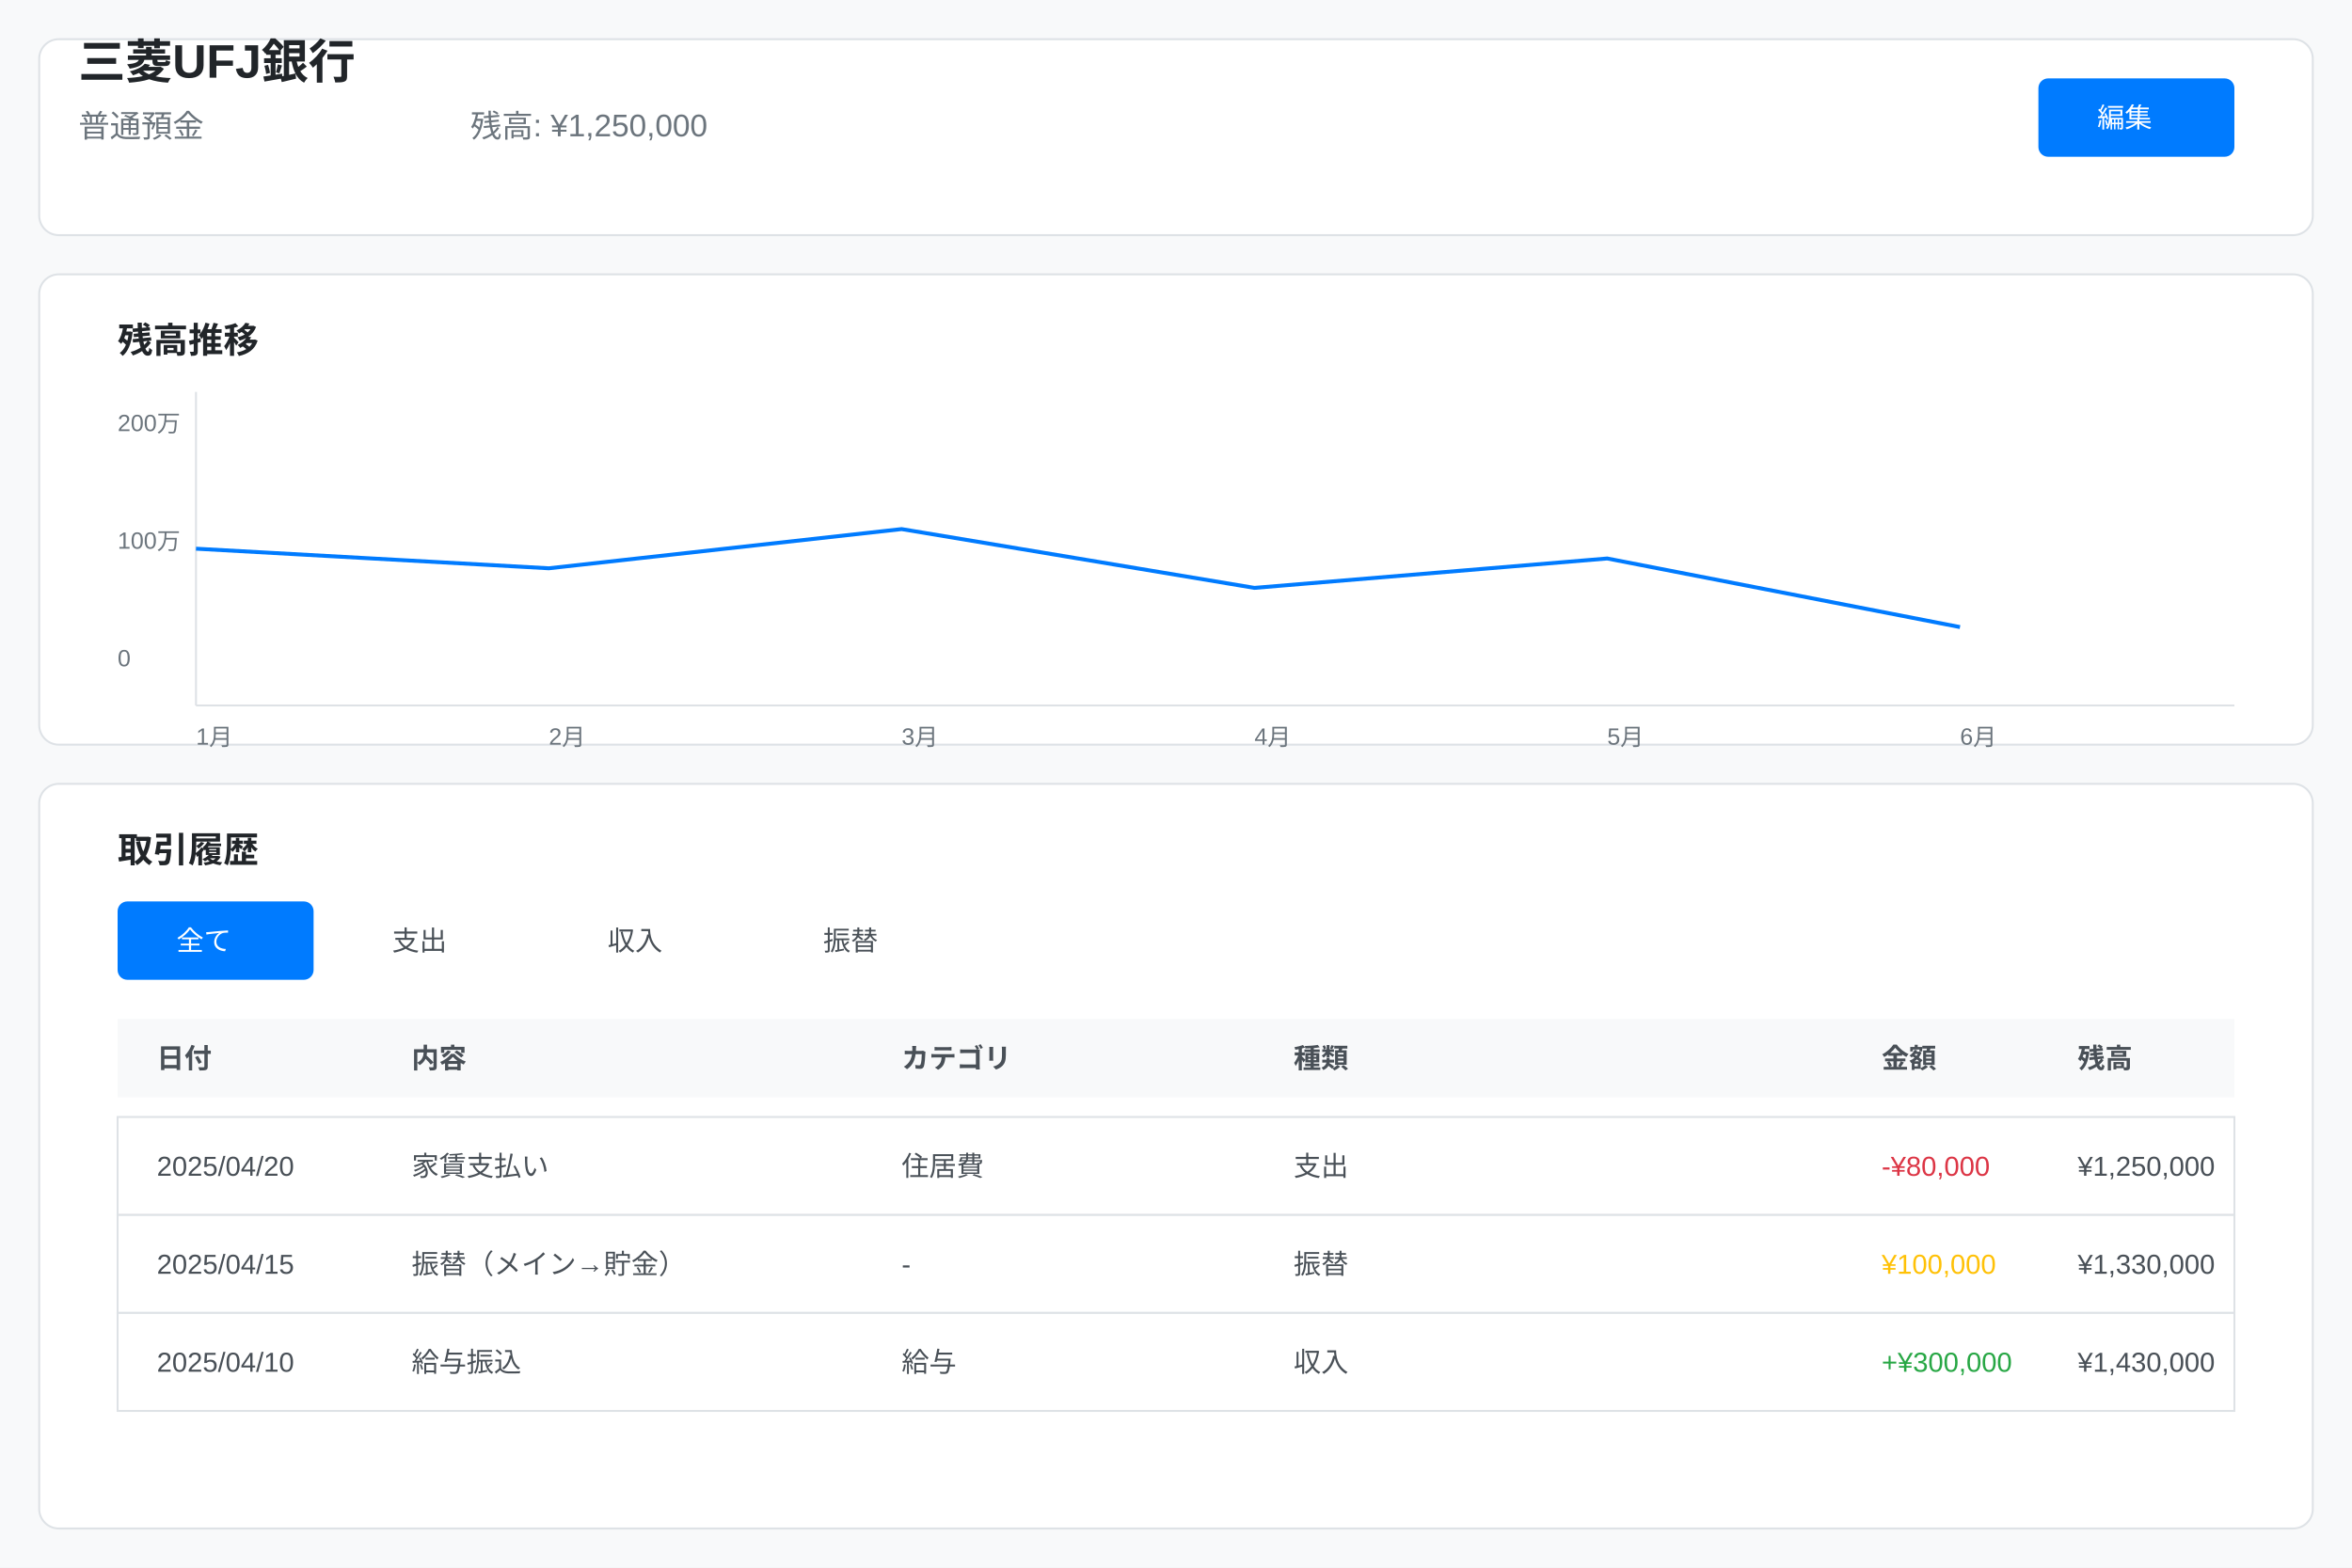
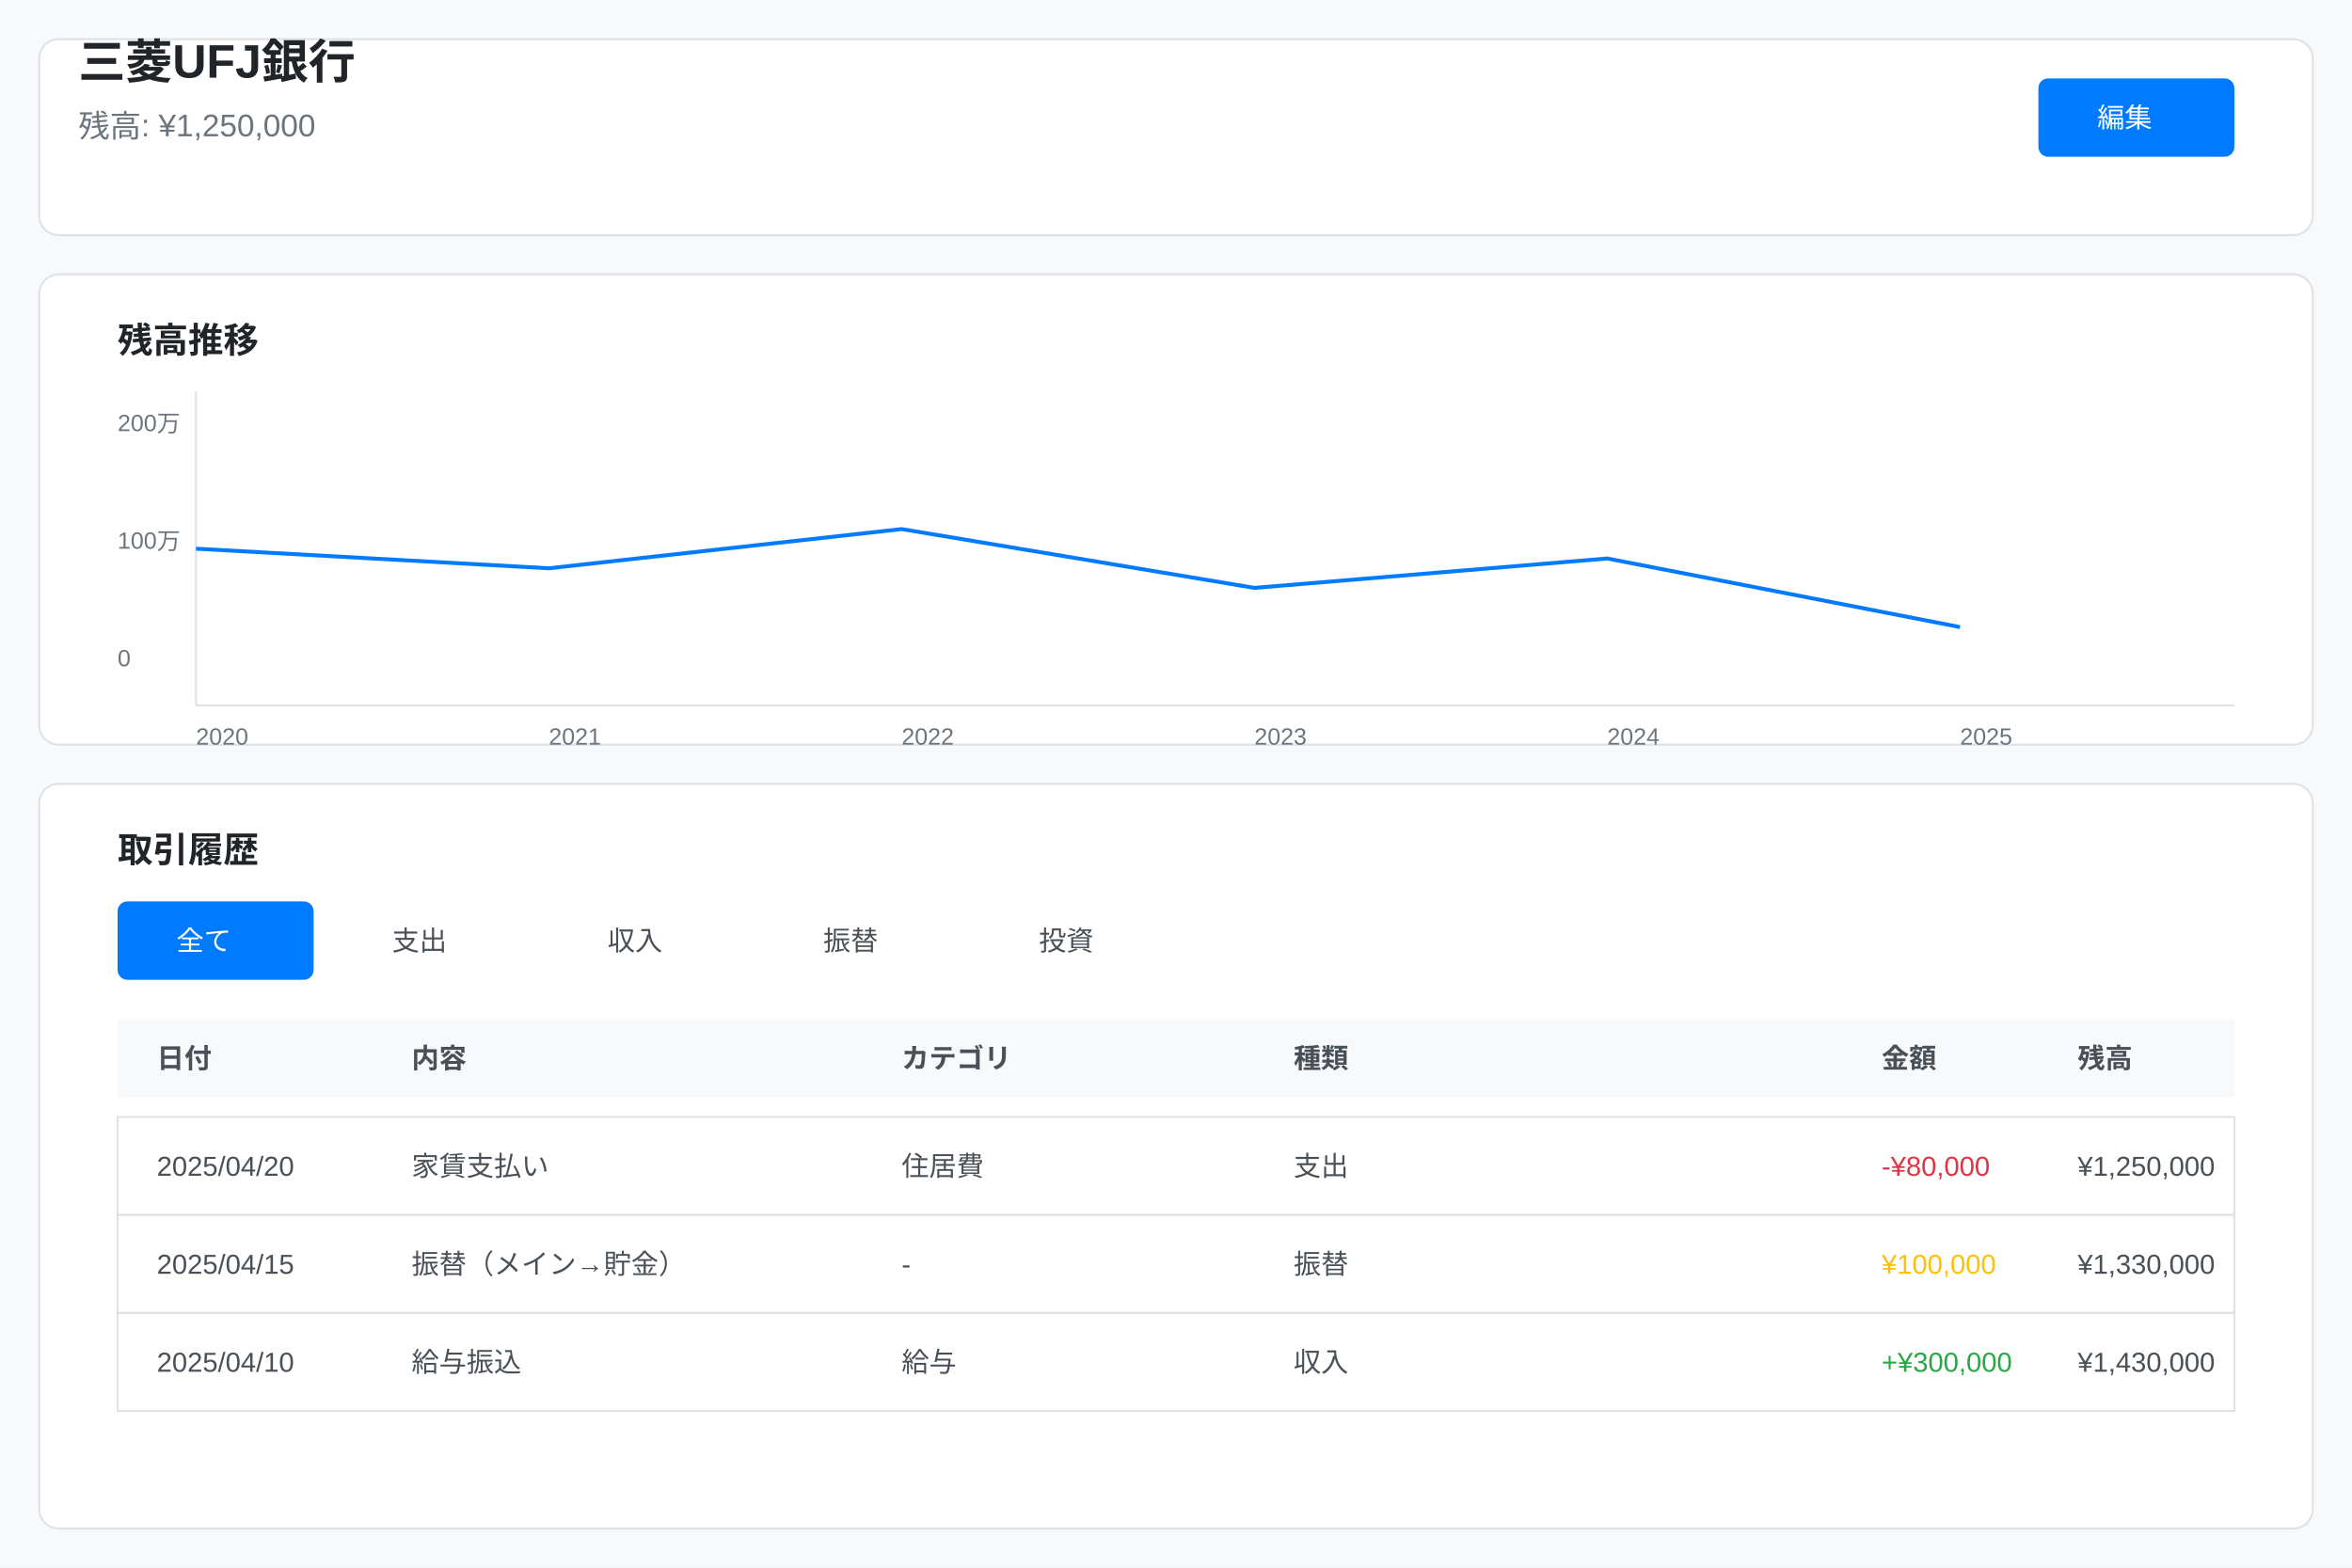
<svg xmlns="http://www.w3.org/2000/svg" width="1200" height="800" viewBox="0 0 1200 800">
  <rect width="1200" height="800" fill="#f8f9fa" />
  <rect x="20" y="20" width="1160" height="100" rx="10" fill="#ffffff" stroke="#dee2e6" />
  <g transform="translate(40, 40)">
    <text x="0" y="0" font-family="Arial" font-size="24" font-weight="bold" fill="#212529">三菱UFJ銀行</text>
-     <text x="0" y="30" font-family="Arial" font-size="16" fill="#6c757d">普通預金</text>
-     <text x="200" y="30" font-family="Arial" font-size="16" fill="#6c757d">残高: ¥1,250,000</text>
+     <text x="0" y="30" font-family="Arial" font-size="16" fill="#6c757d">残高: ¥1,250,000</text>
    <rect x="1000" y="0" width="100" height="40" rx="5" fill="#007bff" />
    <text x="1030" y="25" font-family="Arial" font-size="14" fill="#ffffff">編集</text>
  </g>
  <g transform="translate(20, 140)">
    <rect width="1160" height="240" rx="10" fill="#ffffff" stroke="#dee2e6" />
    <text x="40" y="40" font-family="Arial" font-size="18" font-weight="bold" fill="#212529">残高推移</text>
    <g transform="translate(40, 60)">
      <line x1="40" y1="0" x2="40" y2="160" stroke="#dee2e6" />
      <text x="0" y="20" font-family="Arial" font-size="12" fill="#6c757d">200万</text>
      <text x="0" y="80" font-family="Arial" font-size="12" fill="#6c757d">100万</text>
      <text x="0" y="140" font-family="Arial" font-size="12" fill="#6c757d">0</text>
      <line x1="40" y1="160" x2="1080" y2="160" stroke="#dee2e6" />
      <path d="M40,80 L220,90 L400,70 L580,100 L760,85 L940,120" fill="none" stroke="#007bff" stroke-width="2" />
-       <text x="40" y="180" font-family="Arial" font-size="12" fill="#6c757d">1月</text>
-       <text x="220" y="180" font-family="Arial" font-size="12" fill="#6c757d">2月</text>
-       <text x="400" y="180" font-family="Arial" font-size="12" fill="#6c757d">3月</text>
-       <text x="580" y="180" font-family="Arial" font-size="12" fill="#6c757d">4月</text>
-       <text x="760" y="180" font-family="Arial" font-size="12" fill="#6c757d">5月</text>
-       <text x="940" y="180" font-family="Arial" font-size="12" fill="#6c757d">6月</text>
+       <text x="40" y="180" font-family="Arial" font-size="12" fill="#6c757d">2020</text>
+       <text x="220" y="180" font-family="Arial" font-size="12" fill="#6c757d">2021</text>
+       <text x="400" y="180" font-family="Arial" font-size="12" fill="#6c757d">2022</text>
+       <text x="580" y="180" font-family="Arial" font-size="12" fill="#6c757d">2023</text>
+       <text x="760" y="180" font-family="Arial" font-size="12" fill="#6c757d">2024</text>
+       <text x="940" y="180" font-family="Arial" font-size="12" fill="#6c757d">2025</text>
    </g>
  </g>
  <g transform="translate(20, 400)">
    <rect width="1160" height="380" rx="10" fill="#ffffff" stroke="#dee2e6" />
    <text x="40" y="40" font-family="Arial" font-size="18" font-weight="bold" fill="#212529">取引履歴</text>
    <g transform="translate(40, 60)">
      <rect width="100" height="40" rx="5" fill="#007bff" />
      <text x="30" y="25" font-family="Arial" font-size="14" fill="#ffffff">全て</text>
      <rect x="110" width="100" height="40" rx="5" fill="#ffffff" />
      <text x="140" y="25" font-family="Arial" font-size="14" fill="#495057">支出</text>
      <rect x="220" width="100" height="40" rx="5" fill="#ffffff" />
      <text x="250" y="25" font-family="Arial" font-size="14" fill="#495057">収入</text>
      <rect x="330" width="100" height="40" rx="5" fill="#ffffff" />
      <text x="360" y="25" font-family="Arial" font-size="14" fill="#495057">振替</text>
+       <rect x="440" width="100" height="40" rx="5" fill="#ffffff" />
+       <text x="470" y="25" font-family="Arial" font-size="14" fill="#495057">投資</text>
    </g>
    <g transform="translate(40, 120)">
      <rect width="1080" height="40" fill="#f8f9fa" />
      <text x="20" y="25" font-family="Arial" font-size="14" font-weight="bold" fill="#495057">日付</text>
      <text x="150" y="25" font-family="Arial" font-size="14" font-weight="bold" fill="#495057">内容</text>
      <text x="400" y="25" font-family="Arial" font-size="14" font-weight="bold" fill="#495057">カテゴリ</text>
      <text x="600" y="25" font-family="Arial" font-size="14" font-weight="bold" fill="#495057">種類</text>
      <text x="900" y="25" font-family="Arial" font-size="14" font-weight="bold" fill="#495057">金額</text>
      <text x="1000" y="25" font-family="Arial" font-size="14" font-weight="bold" fill="#495057">残高</text>
      <g transform="translate(0, 50)">
        <rect width="1080" height="50" fill="#ffffff" stroke="#dee2e6" />
        <text x="20" y="30" font-family="Arial" font-size="14" fill="#495057">2025/04/20</text>
        <text x="150" y="30" font-family="Arial" font-size="14" fill="#495057">家賃支払い</text>
        <text x="400" y="30" font-family="Arial" font-size="14" fill="#495057">住居費</text>
        <text x="600" y="30" font-family="Arial" font-size="14" fill="#495057">支出</text>
        <text x="900" y="30" font-family="Arial" font-size="14" fill="#dc3545">-¥80,000</text>
        <text x="1000" y="30" font-family="Arial" font-size="14" fill="#495057">¥1,250,000</text>
      </g>
      <g transform="translate(0, 100)">
        <rect width="1080" height="50" fill="#ffffff" stroke="#dee2e6" />
        <text x="20" y="30" font-family="Arial" font-size="14" fill="#495057">2025/04/15</text>
        <text x="150" y="30" font-family="Arial" font-size="14" fill="#495057">振替（メイン→貯金）</text>
        <text x="400" y="30" font-family="Arial" font-size="14" fill="#495057">-</text>
        <text x="600" y="30" font-family="Arial" font-size="14" fill="#495057">振替</text>
        <text x="900" y="30" font-family="Arial" font-size="14" fill="#ffc107">¥100,000</text>
        <text x="1000" y="30" font-family="Arial" font-size="14" fill="#495057">¥1,330,000</text>
      </g>
      <g transform="translate(0, 150)">
        <rect width="1080" height="50" fill="#ffffff" stroke="#dee2e6" />
        <text x="20" y="30" font-family="Arial" font-size="14" fill="#495057">2025/04/10</text>
        <text x="150" y="30" font-family="Arial" font-size="14" fill="#495057">給与振込</text>
        <text x="400" y="30" font-family="Arial" font-size="14" fill="#495057">給与</text>
        <text x="600" y="30" font-family="Arial" font-size="14" fill="#495057">収入</text>
        <text x="900" y="30" font-family="Arial" font-size="14" fill="#28a745">+¥300,000</text>
        <text x="1000" y="30" font-family="Arial" font-size="14" fill="#495057">¥1,430,000</text>
      </g>
    </g>
  </g>
</svg>
